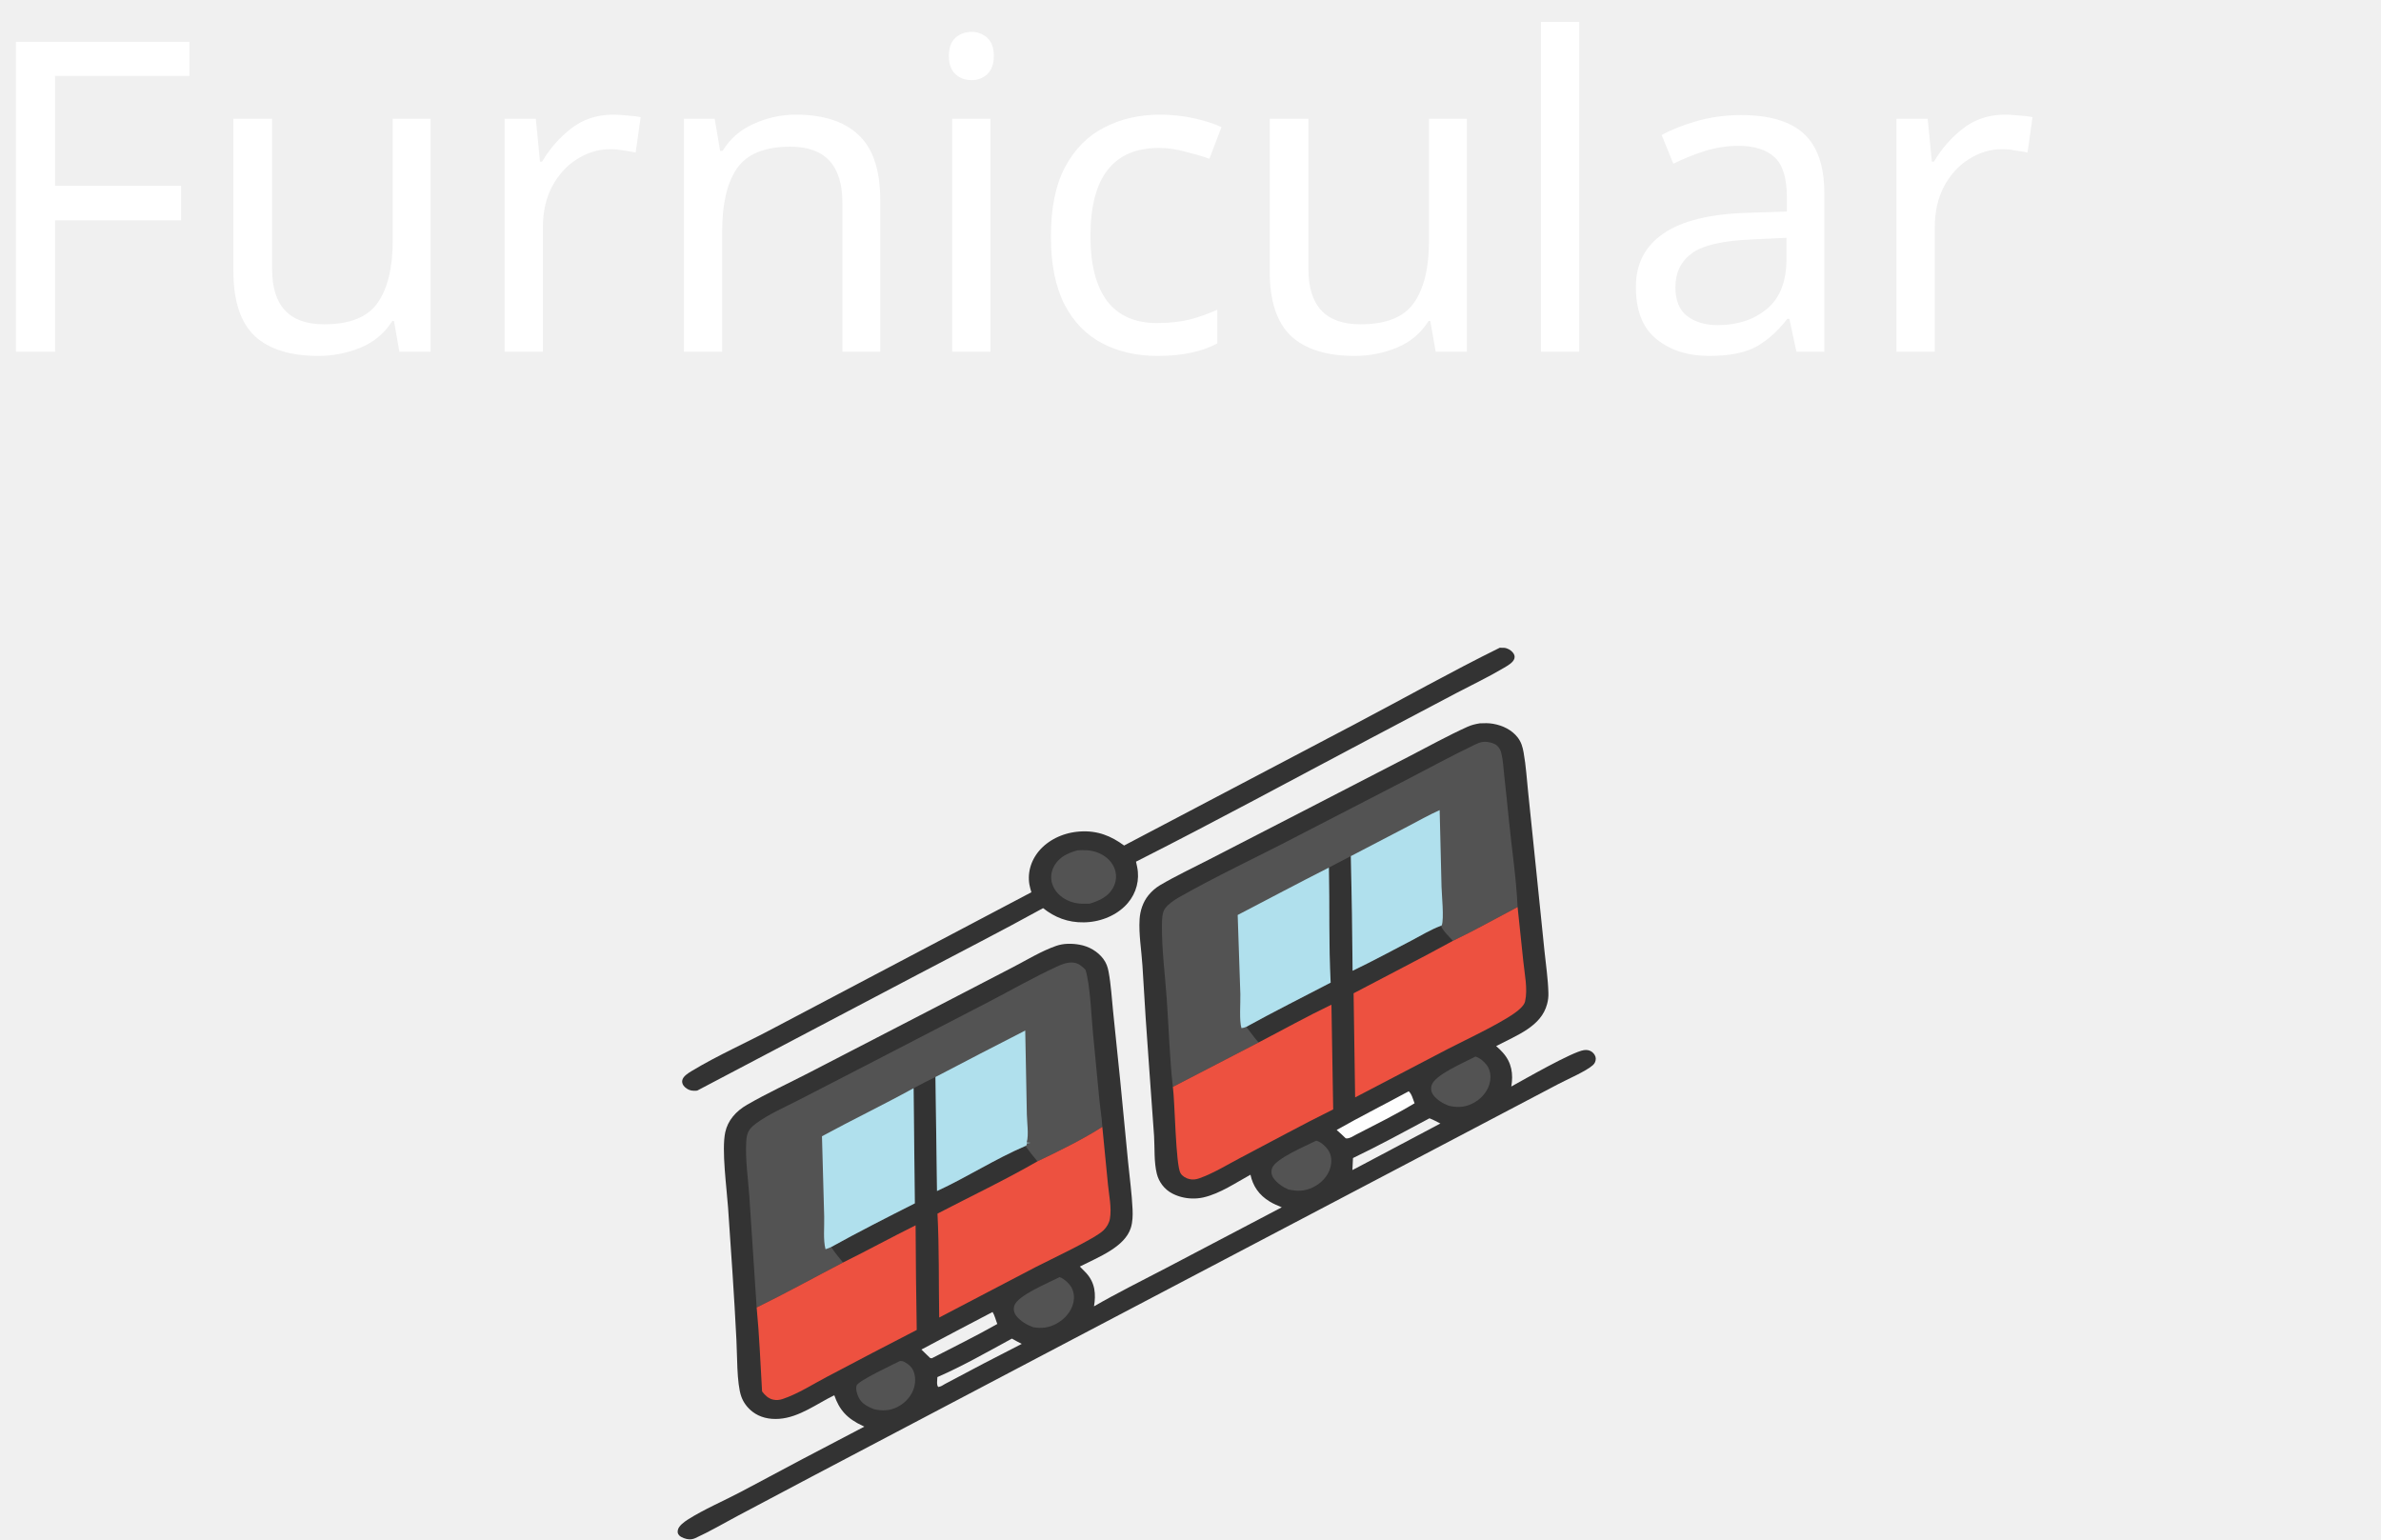
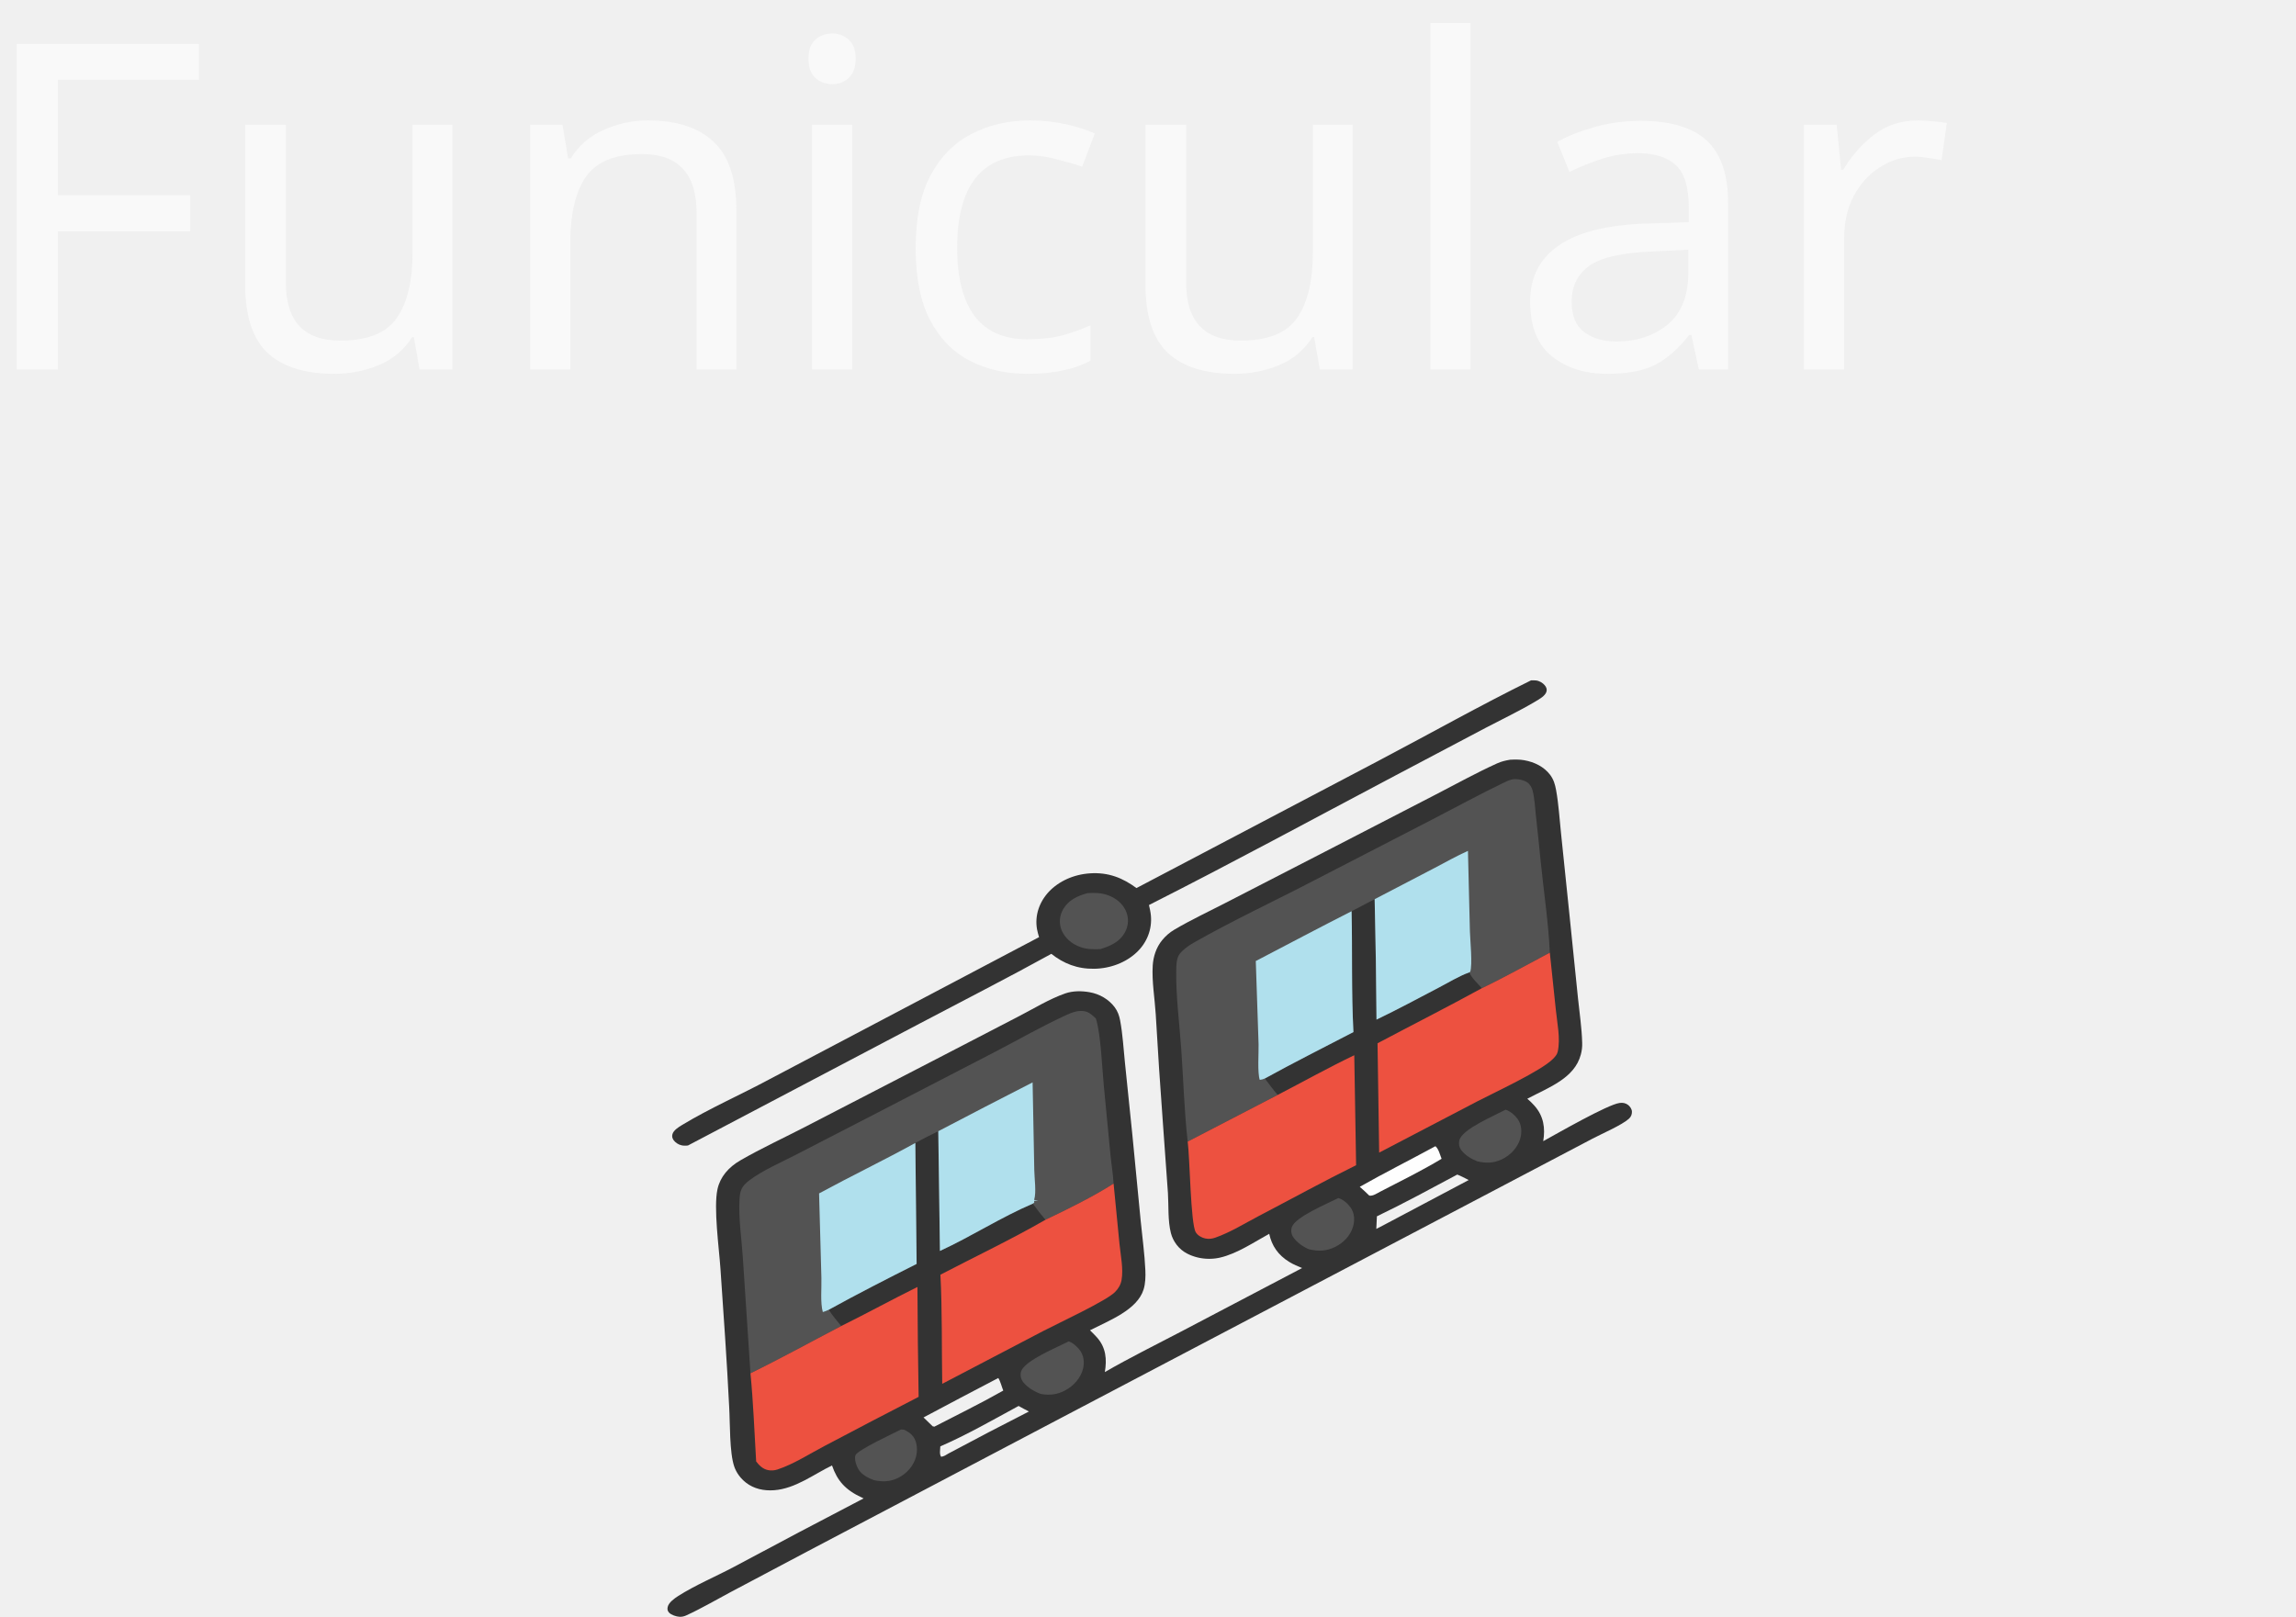
- <svg xmlns="http://www.w3.org/2000/svg" width="89.435mm" height="57.822mm" viewBox="0 0 89.435 57.822" version="1.1" id="svg1">
+ <svg xmlns="http://www.w3.org/2000/svg" width="82.097mm" height="57.822mm" viewBox="0 0 82.097 57.822" version="1.1" id="svg1">
  <defs id="defs1" />
  <g id="layer1" transform="translate(-38.31062,-80.70923)">
-     <g id="g18" transform="matrix(0.07704383,0,0,0.06495093,40.7732,89.00329)">
+     <g id="g18" transform="matrix(0.07704383,0,0,0.06495093,39.1857,89.00329)">
      <path fill="#333333" d="m 689.516,290.619 c 2.192,-0.129 4.329,-0.178 6.492,0.271 4.891,1.017 9.199,3.668 11.951,7.883 1.767,2.707 2.401,5.489 2.885,8.63 1.186,7.702 1.56,15.701 2.26,23.47 l 3.955,45.357 3.95,45.835 c 0.69,8.081 1.764,16.359 1.934,24.456 q 0.1,3.267 -0.636,6.452 c -2.889,12.968 -14.59,17.933 -24.839,24.311 q 1.742,1.731 3.212,3.698 c 4.469,5.883 5.174,12.591 4.183,19.667 6.496,-4.219 29.789,-20.133 35.428,-21.036 1.529,-0.245 2.834,0.057 3.989,1.118 0.965,0.886 1.759,2.422 1.758,3.751 -10e-4,1.4 -0.397,2.731 -1.36,3.77 -3.321,3.58 -12.484,8.212 -17.01,11.056 l -48.387,30.189 -202.516,126.249 -113.157,70.645 -36.069,22.671 c -6.694,4.222 -13.539,9.005 -20.482,12.756 -0.929,0.502 -1.937,0.774 -3.005,0.721 -1.55,-0.077 -3.928,-1.051 -4.907,-2.308 -0.779,-1 -0.837,-1.977 -0.608,-3.173 0.445,-2.328 3.062,-4.614 4.839,-5.954 7.965,-6.007 17.505,-10.771 25.985,-16.104 q 29.92,-19.028 60.093,-37.652 L 388.811,697 c -7.866,-4.312 -11.553,-9.322 -14.028,-17.788 -8.337,4.758 -16.991,12.792 -26.881,13.638 -4.85,0.415 -9.39,-0.809 -13.019,-4.133 q -0.966,-0.898 -1.803,-1.918 -0.837,-1.02 -1.529,-2.143 -0.692,-1.123 -1.227,-2.329 -0.535,-1.206 -0.903,-2.473 c -2.261,-7.648 -1.93,-24.204 -2.356,-32.73 -1.067,-25.489 -2.598,-51.002 -4.07,-76.473 -0.645,-11.164 -3.24,-33.371 -1.361,-43.576 1.231,-6.687 5.057,-12.047 10.628,-15.863 9.704,-6.648 20.276,-12.431 30.32,-18.585 l 62.252,-38.186 37.136,-22.847 c 6.744,-4.148 13.752,-9.274 21.049,-12.29 3.541,-1.463 7.542,-1.442 11.258,-0.682 4.806,0.982 9.003,4.05 11.63,8.172 1.504,2.361 2.172,4.723 2.605,7.453 1.195,7.534 1.539,15.382 2.207,22.985 l 3.462,39.939 3.854,47.235 c 0.755,9.093 1.834,18.264 2.177,27.374 0.127,3.379 0.033,7.279 -0.833,10.556 -2.954,11.19 -15.773,16.945 -24.868,22.439 q 1.613,1.837 3.114,3.767 c 4.416,5.786 4.745,12.349 3.783,19.249 11.366,-7.807 23.401,-14.848 35.117,-22.129 l 56.432,-35.148 c -1.969,-0.948 -4.008,-1.979 -5.792,-3.251 -5.429,-3.873 -8.293,-9.136 -9.473,-15.597 -6.922,4.495 -14.875,10.938 -22.853,13.107 q -0.477,0.127 -0.959,0.23 -0.483,0.102 -0.97,0.18 -0.487,0.079 -0.978,0.132 -0.49,0.054 -0.983,0.082 -0.492,0.029 -0.985,0.033 -0.494,0.003 -0.987,-0.018 -0.493,-0.021 -0.984,-0.067 -0.491,-0.046 -0.979,-0.117 -0.489,-0.071 -0.973,-0.166 -0.484,-0.095 -0.962,-0.215 -0.479,-0.12 -0.951,-0.263 -0.472,-0.144 -0.936,-0.312 -0.464,-0.167 -0.919,-0.358 -0.455,-0.19 -0.9,-0.403 -0.445,-0.214 -0.878,-0.449 -0.434,-0.236 -0.855,-0.493 c -3.998,-2.401 -6.618,-6.854 -7.58,-11.334 -1.475,-6.867 -0.997,-14.962 -1.374,-22.026 l -2.302,-38.006 q -1.904,-30.244 -3.363,-60.513 c -0.464,-8.788 -1.847,-18.014 -1.39,-26.77 0.251,-4.811 1.597,-9.935 4.361,-13.921 1.559,-2.249 3.394,-4.212 5.634,-5.783 7.585,-5.319 15.909,-9.94 23.816,-14.783 l 46.367,-28.313 51.26,-31.39 c 9.392,-5.738 18.732,-11.916 28.425,-17.111 1.955,-1.048 3.854,-1.577 6.022,-2 z m -61.847,251.414 -0.277,6.937 3.942,-2.437 38.94,-24.478 c -1.734,-1.022 -3.475,-2.196 -5.311,-3.013 -12.305,7.805 -24.638,15.772 -37.294,22.991 z m -175.717,89.03 q -17.405,10.767 -34.699,21.714 l 4.247,4.873 0.8,0.196 c 10.661,-6.529 21.606,-12.881 31.964,-19.866 -0.712,-2.042 -1.308,-5.113 -2.312,-6.917 z m -26.903,37.647 c -0.023,1.591 -0.517,4.513 0.418,5.732 1.363,-0.267 2.223,-0.975 3.312,-1.777 q 18.564,-11.795 37.394,-23.161 c -1.593,-1.005 -3.269,-1.958 -4.797,-3.054 -11.807,7.603 -23.863,15.821 -36.327,22.26 z" id="path1" />
      <path fill="#535353" d="m 539.856,500.879 c -1.601,-16.865 -1.989,-34.041 -2.99,-50.967 -0.837,-14.155 -2.487,-28.778 -2.332,-42.936 0.031,-2.796 0.033,-7.052 1.59,-9.418 1.675,-2.546 4.162,-4.589 6.668,-6.284 18.135,-12.259 37.661,-23.003 56.291,-34.527 l 54.408,-33.301 c 11.047,-6.772 22.005,-13.886 33.26,-20.303 1.261,-0.718 2.684,-1.531 4.138,-1.763 2.055,-0.328 5.099,0.44 6.67,1.8 1.253,1.083 2.052,2.888 2.388,4.468 0.925,4.338 1.078,9.06 1.495,13.488 q 1.186,12.686 2.235,25.383 c 1.408,16.683 3.609,33.621 4.248,50.337 -10.454,6.538 -20.831,13.476 -31.543,19.565 -2.022,-2.762 -4.662,-5.474 -5.848,-8.707 -4.819,2.073 -9.601,5.574 -14.068,8.338 -9.617,5.948 -19.156,12.084 -28.985,17.674 q -0.179,-33.16 -0.855,-66.313 -5.327,3.348 -10.699,6.624 c 0.405,22.114 -0.117,44.478 0.857,66.546 -13.731,8.463 -27.621,16.748 -41.126,25.562 1.969,2.974 3.832,6.213 5.998,9.034 z" id="path2" />
      <path fill="#b0e0ed" d="m 571.458,401.459 c 14.808,-9.158 29.556,-18.436 44.469,-27.422 0.405,22.114 -0.117,44.478 0.857,66.546 -13.731,8.463 -27.621,16.748 -41.126,25.562 -0.819,0.435 -1.436,0.612 -2.352,0.749 -1.145,-4.079 -0.44,-14.87 -0.549,-19.63 z" id="path3" />
      <path fill="#b0e0ed" d="m 626.626,367.413 27.768,-17.166 c 5.109,-3.148 10.229,-6.638 15.534,-9.433 l 0.907,44.275 c 0.112,4.872 1.289,18.374 0.128,22.336 -0.117,0.075 -0.235,0.146 -0.349,0.223 -0.029,0.019 -0.054,0.044 -0.08,0.066 -4.819,2.073 -9.601,5.574 -14.068,8.338 -9.617,5.948 -19.156,12.084 -28.985,17.674 q -0.179,-33.16 -0.855,-66.313 z" id="path4" />
      <path fill="#535353" d="m 336.938,628.465 -3.564,-64.132 c -0.583,-10.334 -2.018,-21.266 -1.527,-31.56 0.231,-4.833 0.917,-7.326 4.672,-10.65 6.087,-5.388 13.944,-9.375 20.888,-13.62 l 36.38,-22.251 56.787,-34.855 c 10.896,-6.738 21.732,-14.098 32.979,-20.221 2.432,-1.324 4.946,-2.483 7.795,-2.18 2.609,0.277 4.283,2.289 5.899,4.126 2.321,8.509 2.887,27.462 3.683,36.991 l 3.095,38.202 c 0.428,5.225 1.212,10.448 1.437,15.682 -9.076,6.949 -21.552,14.263 -31.625,19.937 -2.07,-2.903 -4.028,-5.816 -5.86,-8.875 -14.858,7.519 -28.447,18.046 -43.109,26.044 l -0.764,-65.936 c -3.627,2.042 -7.135,4.241 -10.65,6.468 l 0.601,66.605 c -13.67,8.181 -27.464,16.507 -40.783,25.246 1.678,3.133 3.774,6.03 5.778,8.962 -14.01,8.649 -27.879,17.752 -42.112,26.017 z" id="path5" />
      <path fill="#b0e0ed" d="m 413.454,501.635 0.601,66.605 c -13.67,8.181 -27.464,16.507 -40.783,25.246 -0.904,0.529 -1.773,0.905 -2.755,1.27 -1.213,-5.191 -0.526,-13.213 -0.653,-18.727 l -1.082,-46.617 c 14.746,-9.484 29.984,-18.194 44.672,-27.777 z" id="path6" />
      <path fill="#b0e0ed" d="m 424.104,495.167 q 21.81,-13.568 43.776,-26.882 l 0.783,48.433 c 0.061,4.485 0.997,12.03 -0.032,16.065 -0.021,0.082 -0.008,0.168 -0.012,0.251 l 1.888,0.203 -1.912,0.303 0.04,0.964 -0.658,0.555 c -14.858,7.519 -28.447,18.046 -43.109,26.044 z" id="path7" />
      <path fill="#ed5140" d="m 676.382,416.421 c 10.712,-6.089 21.089,-13.027 31.543,-19.565 l 2.784,31.401 c 0.612,7.236 2.235,15.981 0.873,23.167 -0.29,1.531 -1.229,2.772 -2.209,3.949 -5.494,6.596 -27.041,18.373 -35.291,23.475 l -45.365,28.107 -0.753,-60.205 c 16.114,-10.131 32.462,-19.955 48.418,-30.329 z" id="path8" />
      <path fill="#ed5140" d="m 473.837,543.934 c 10.073,-5.674 22.549,-12.988 31.625,-19.937 l 2.75,33.328 c 0.52,6.24 1.862,13.55 0.957,19.767 -0.363,2.491 -1.47,4.789 -3.098,6.698 -4.171,4.893 -26.13,17.006 -33.338,21.437 l -46.8,29.036 c -0.283,-19.99 0.033,-40.126 -0.837,-60.091 16.187,-9.992 33.049,-19.512 48.741,-30.238 z" id="path9" />
      <path fill="#ed5140" d="m 581.656,475.179 c 11.79,-7.268 23.478,-15.006 35.512,-21.848 l 0.853,60.559 c -15.255,8.926 -30.114,18.639 -45.142,27.951 -6.434,3.987 -13.215,9.023 -20.213,11.935 -1.531,0.637 -3.045,0.864 -4.669,0.449 -1.801,-0.46 -3.552,-1.75 -4.398,-3.422 -2.403,-4.745 -2.729,-41.192 -3.743,-49.924 z" id="path10" />
      <path fill="#ed5140" d="m 379.05,602.448 c 11.901,-6.993 23.483,-14.523 35.377,-21.516 q 0.12,30.258 0.555,60.512 -22.009,13.435 -43.845,27.149 c -6.779,4.216 -14.19,9.906 -21.619,12.82 -1.452,0.57 -3.014,0.732 -4.533,0.331 -2.463,-0.648 -4.095,-2.704 -5.408,-4.752 -0.817,-16.152 -1.315,-32.416 -2.639,-48.527 14.233,-8.265 28.102,-17.368 42.112,-26.017 z" id="path11" />
      <path fill="#535353" d="m 484.635,610.902 c 1.922,0.716 3.839,2.853 4.96,4.508 2.087,3.079 2.43,7.094 1.66,10.665 q -0.201,0.901 -0.488,1.777 -0.288,0.877 -0.659,1.722 -0.372,0.844 -0.824,1.649 -0.452,0.804 -0.98,1.56 -0.528,0.757 -1.127,1.459 -0.6,0.701 -1.264,1.341 -0.665,0.64 -1.389,1.212 -0.724,0.572 -1.5,1.071 c -3.621,2.308 -7.167,2.861 -11.322,1.975 -3.127,-1.361 -6.092,-3.502 -8.061,-6.341 -1.234,-1.779 -1.634,-3.928 -1.098,-6.025 1.53,-5.986 16.66,-13.259 22.092,-16.573 z" id="path12" />
      <path fill="#535353" d="m 609.763,531.98 c 2.301,0.72 4.52,3.213 5.718,5.232 1.857,3.131 1.967,7.116 1.093,10.575 q -0.217,0.866 -0.518,1.705 -0.301,0.84 -0.684,1.646 -0.383,0.806 -0.845,1.569 -0.461,0.764 -0.996,1.478 -0.535,0.715 -1.138,1.372 -0.603,0.658 -1.268,1.252 -0.665,0.595 -1.386,1.12 -0.721,0.526 -1.491,0.977 c -4,2.333 -7.745,2.497 -12.116,1.272 -2.783,-1.383 -5.394,-3.644 -7.063,-6.282 q -0.209,-0.329 -0.382,-0.679 -0.174,-0.349 -0.309,-0.715 -0.135,-0.366 -0.23,-0.744 -0.095,-0.379 -0.15,-0.765 -0.055,-0.386 -0.068,-0.776 -0.013,-0.39 0.015,-0.779 0.028,-0.389 0.098,-0.773 0.069,-0.384 0.179,-0.758 c 1.626,-5.554 16.309,-12.787 21.541,-15.927 z" id="path13" />
      <path fill="#535353" d="m 687.417,483.322 c 2.195,0.838 4.248,3.003 5.477,4.957 2.053,3.264 2.183,7.671 1.215,11.312 -1.235,4.649 -4.352,8.812 -8.589,11.133 -3.769,2.064 -7.192,2.166 -11.252,1.021 -2.845,-1.285 -5.636,-3.382 -7.351,-6.025 -1.113,-1.714 -1.396,-3.755 -0.926,-5.73 1.441,-6.052 15.995,-13.258 21.426,-16.668 z" id="path14" />
      <path fill="#535353" d="m 406.828,659.401 1.409,0.118 c 1.719,1.021 3.213,2.089 4.268,3.832 1.943,3.21 2.032,7.825 1.19,11.38 -1.086,4.582 -4.118,8.914 -8.196,11.311 -3.732,2.194 -7.25,2.317 -11.341,1.234 -2.39,-1.114 -4.604,-2.37 -6.22,-4.519 -1.561,-2.076 -2.945,-6.544 -2.312,-9.099 0.698,-2.815 18.123,-12.395 21.202,-14.257 z" id="path15" />
      <path fill="#fefefe" d="m 654.827,503.42 c 1.519,1.513 2.164,4.867 2.869,6.933 -9.082,6.493 -18.934,12.252 -28.457,18.085 -1.439,0.882 -3.457,2.575 -5.099,2.185 -1.387,-1.682 -2.936,-3.245 -4.423,-4.84 11.483,-7.732 23.464,-14.858 35.11,-22.363 z" id="path16" />
      <path fill="#333333" d="m 699.223,246.91 c 0.714,-0.02 1.434,-0.019 2.147,0.048 1.644,0.157 3.249,1.316 4.195,2.66 0.751,1.065 1.121,2.204 0.801,3.509 -0.576,2.354 -3.244,4.092 -5.102,5.405 -7.387,5.22 -15.493,9.786 -23.178,14.575 l -42.118,26.376 c -37.936,23.791 -75.692,48.116 -114.084,71.147 0.39,1.948 0.755,3.888 0.904,5.873 0.551,7.327 -1.683,14.664 -6.603,20.176 q -0.464,0.518 -0.954,1.012 -0.49,0.494 -1.005,0.962 -0.515,0.468 -1.053,0.91 -0.538,0.441 -1.097,0.854 -0.56,0.413 -1.14,0.797 -0.581,0.384 -1.18,0.738 -0.599,0.354 -1.215,0.677 -0.617,0.322 -1.249,0.613 -0.632,0.291 -1.278,0.549 -0.646,0.258 -1.305,0.482 -0.658,0.225 -1.327,0.416 -0.669,0.19 -1.348,0.347 -0.677,0.156 -1.363,0.277 -0.685,0.121 -1.375,0.207 -0.691,0.087 -1.385,0.137 -0.693,0.051 -1.389,0.066 c -7.897,0.17 -14.326,-2.924 -19.941,-8.218 -20.168,13.2 -40.825,25.674 -61.249,38.472 L 307.96,503.016 c -0.757,0.102 -0.587,0.098 -1.55,0.104 -1.821,0.01 -3.249,-0.791 -4.465,-2.113 -1.03,-1.119 -1.539,-2.482 -1.258,-4.006 0.42,-2.269 2.775,-4.014 4.523,-5.269 12.814,-9.201 27.249,-16.686 40.585,-25.191 l 125.081,-78.226 c -0.375,-1.489 -0.744,-2.985 -0.97,-4.505 q -0.096,-0.676 -0.158,-1.356 -0.062,-0.681 -0.089,-1.363 -0.027,-0.682 -0.02,-1.365 0.007,-0.683 0.049,-1.365 0.042,-0.682 0.118,-1.36 0.076,-0.679 0.187,-1.353 0.11,-0.674 0.254,-1.341 0.145,-0.668 0.323,-1.327 0.177,-0.66 0.388,-1.309 0.211,-0.65 0.455,-1.288 0.243,-0.638 0.519,-1.263 0.275,-0.625 0.582,-1.235 0.307,-0.61 0.644,-1.204 0.337,-0.594 0.704,-1.17 0.367,-0.576 0.762,-1.133 0.396,-0.557 0.819,-1.093 0.432,-0.542 0.891,-1.061 0.459,-0.519 0.944,-1.013 0.486,-0.495 0.995,-0.965 0.51,-0.469 1.043,-0.911 0.534,-0.443 1.089,-0.858 0.555,-0.414 1.131,-0.8 0.575,-0.386 1.17,-0.741 0.595,-0.356 1.207,-0.681 0.612,-0.325 1.24,-0.618 0.628,-0.293 1.27,-0.553 0.642,-0.26 1.296,-0.488 0.655,-0.227 1.32,-0.42 0.666,-0.194 1.34,-0.353 0.675,-0.159 1.356,-0.283 0.682,-0.125 1.369,-0.214 0.687,-0.089 1.378,-0.143 c 8.661,-0.693 15.288,2.589 21.606,8.103 l 113.145,-70.599 c 23.28,-14.542 46.309,-29.926 69.99,-43.777 z" id="path17" />
      <path fill="#535353" d="m 493.303,364.093 c 3.365,-0.27 6.4,-0.209 9.558,1.137 q 0.693,0.291 1.353,0.648 0.661,0.358 1.282,0.779 0.622,0.422 1.199,0.903 0.577,0.48 1.103,1.016 0.527,0.536 0.998,1.121 0.47,0.585 0.881,1.214 0.41,0.629 0.756,1.296 0.347,0.666 0.625,1.364 0.294,0.738 0.51,1.502 0.216,0.764 0.352,1.546 0.136,0.782 0.19,1.574 0.055,0.792 0.027,1.585 -0.027,0.794 -0.137,1.58 -0.109,0.786 -0.299,1.557 -0.189,0.771 -0.458,1.518 -0.268,0.748 -0.612,1.463 c -2.368,4.923 -6.386,7.229 -11.296,9 -3.342,0.174 -6.19,0.184 -9.351,-1.168 q -0.724,-0.307 -1.414,-0.686 -0.689,-0.379 -1.337,-0.825 -0.648,-0.446 -1.248,-0.955 -0.6,-0.509 -1.145,-1.076 -0.546,-0.567 -1.032,-1.185 -0.486,-0.619 -0.907,-1.283 -0.421,-0.665 -0.773,-1.368 -0.352,-0.704 -0.632,-1.439 -0.14,-0.374 -0.259,-0.755 -0.12,-0.381 -0.22,-0.767 -0.1,-0.387 -0.179,-0.778 -0.079,-0.392 -0.137,-0.787 -0.059,-0.394 -0.097,-0.792 -0.038,-0.397 -0.054,-0.796 -0.017,-0.399 -0.013,-0.798 0.004,-0.4 0.029,-0.798 0.025,-0.399 0.071,-0.795 0.046,-0.397 0.113,-0.79 0.067,-0.394 0.154,-0.784 0.088,-0.389 0.195,-0.774 0.108,-0.384 0.236,-0.762 0.127,-0.379 0.275,-0.75 0.147,-0.371 0.314,-0.734 0.167,-0.362 0.352,-0.716 c 2.379,-4.587 6.264,-6.894 11.027,-8.442 z" id="path18" />
    </g>
    <text xml:space="preserve" style="font-size:16.308px;text-align:start;writing-mode:lr-tb;direction:ltr;text-anchor:start;fill:#ffffff;fill-opacity:1;stroke:#e214f1;stroke-width:2.293" x="37.332" y="93.919" id="text1">
-       <tspan id="tspan1" style="font-style:normal;font-variant:normal;font-weight:normal;font-stretch:expanded;font-size:16.308px;font-family:'Black Han Sans';-inkscape-font-specification:'Black Han Sans Expanded';fill:#ffffff;fill-opacity:1;stroke:none;stroke-width:2.293" x="37.332" y="93.919">Furnicular</tspan>
+       <tspan id="tspan1" style="font-style:normal;font-variant:normal;font-weight:normal;font-stretch:expanded;font-size:16.308px;font-family:'Black Han Sans';-inkscape-font-specification:'Black Han Sans Expanded';fill:#f9f9f9;fill-opacity:1;stroke:none;stroke-width:2.293" x="37.332" y="93.919">Funicular</tspan>
    </text>
  </g>
</svg>
